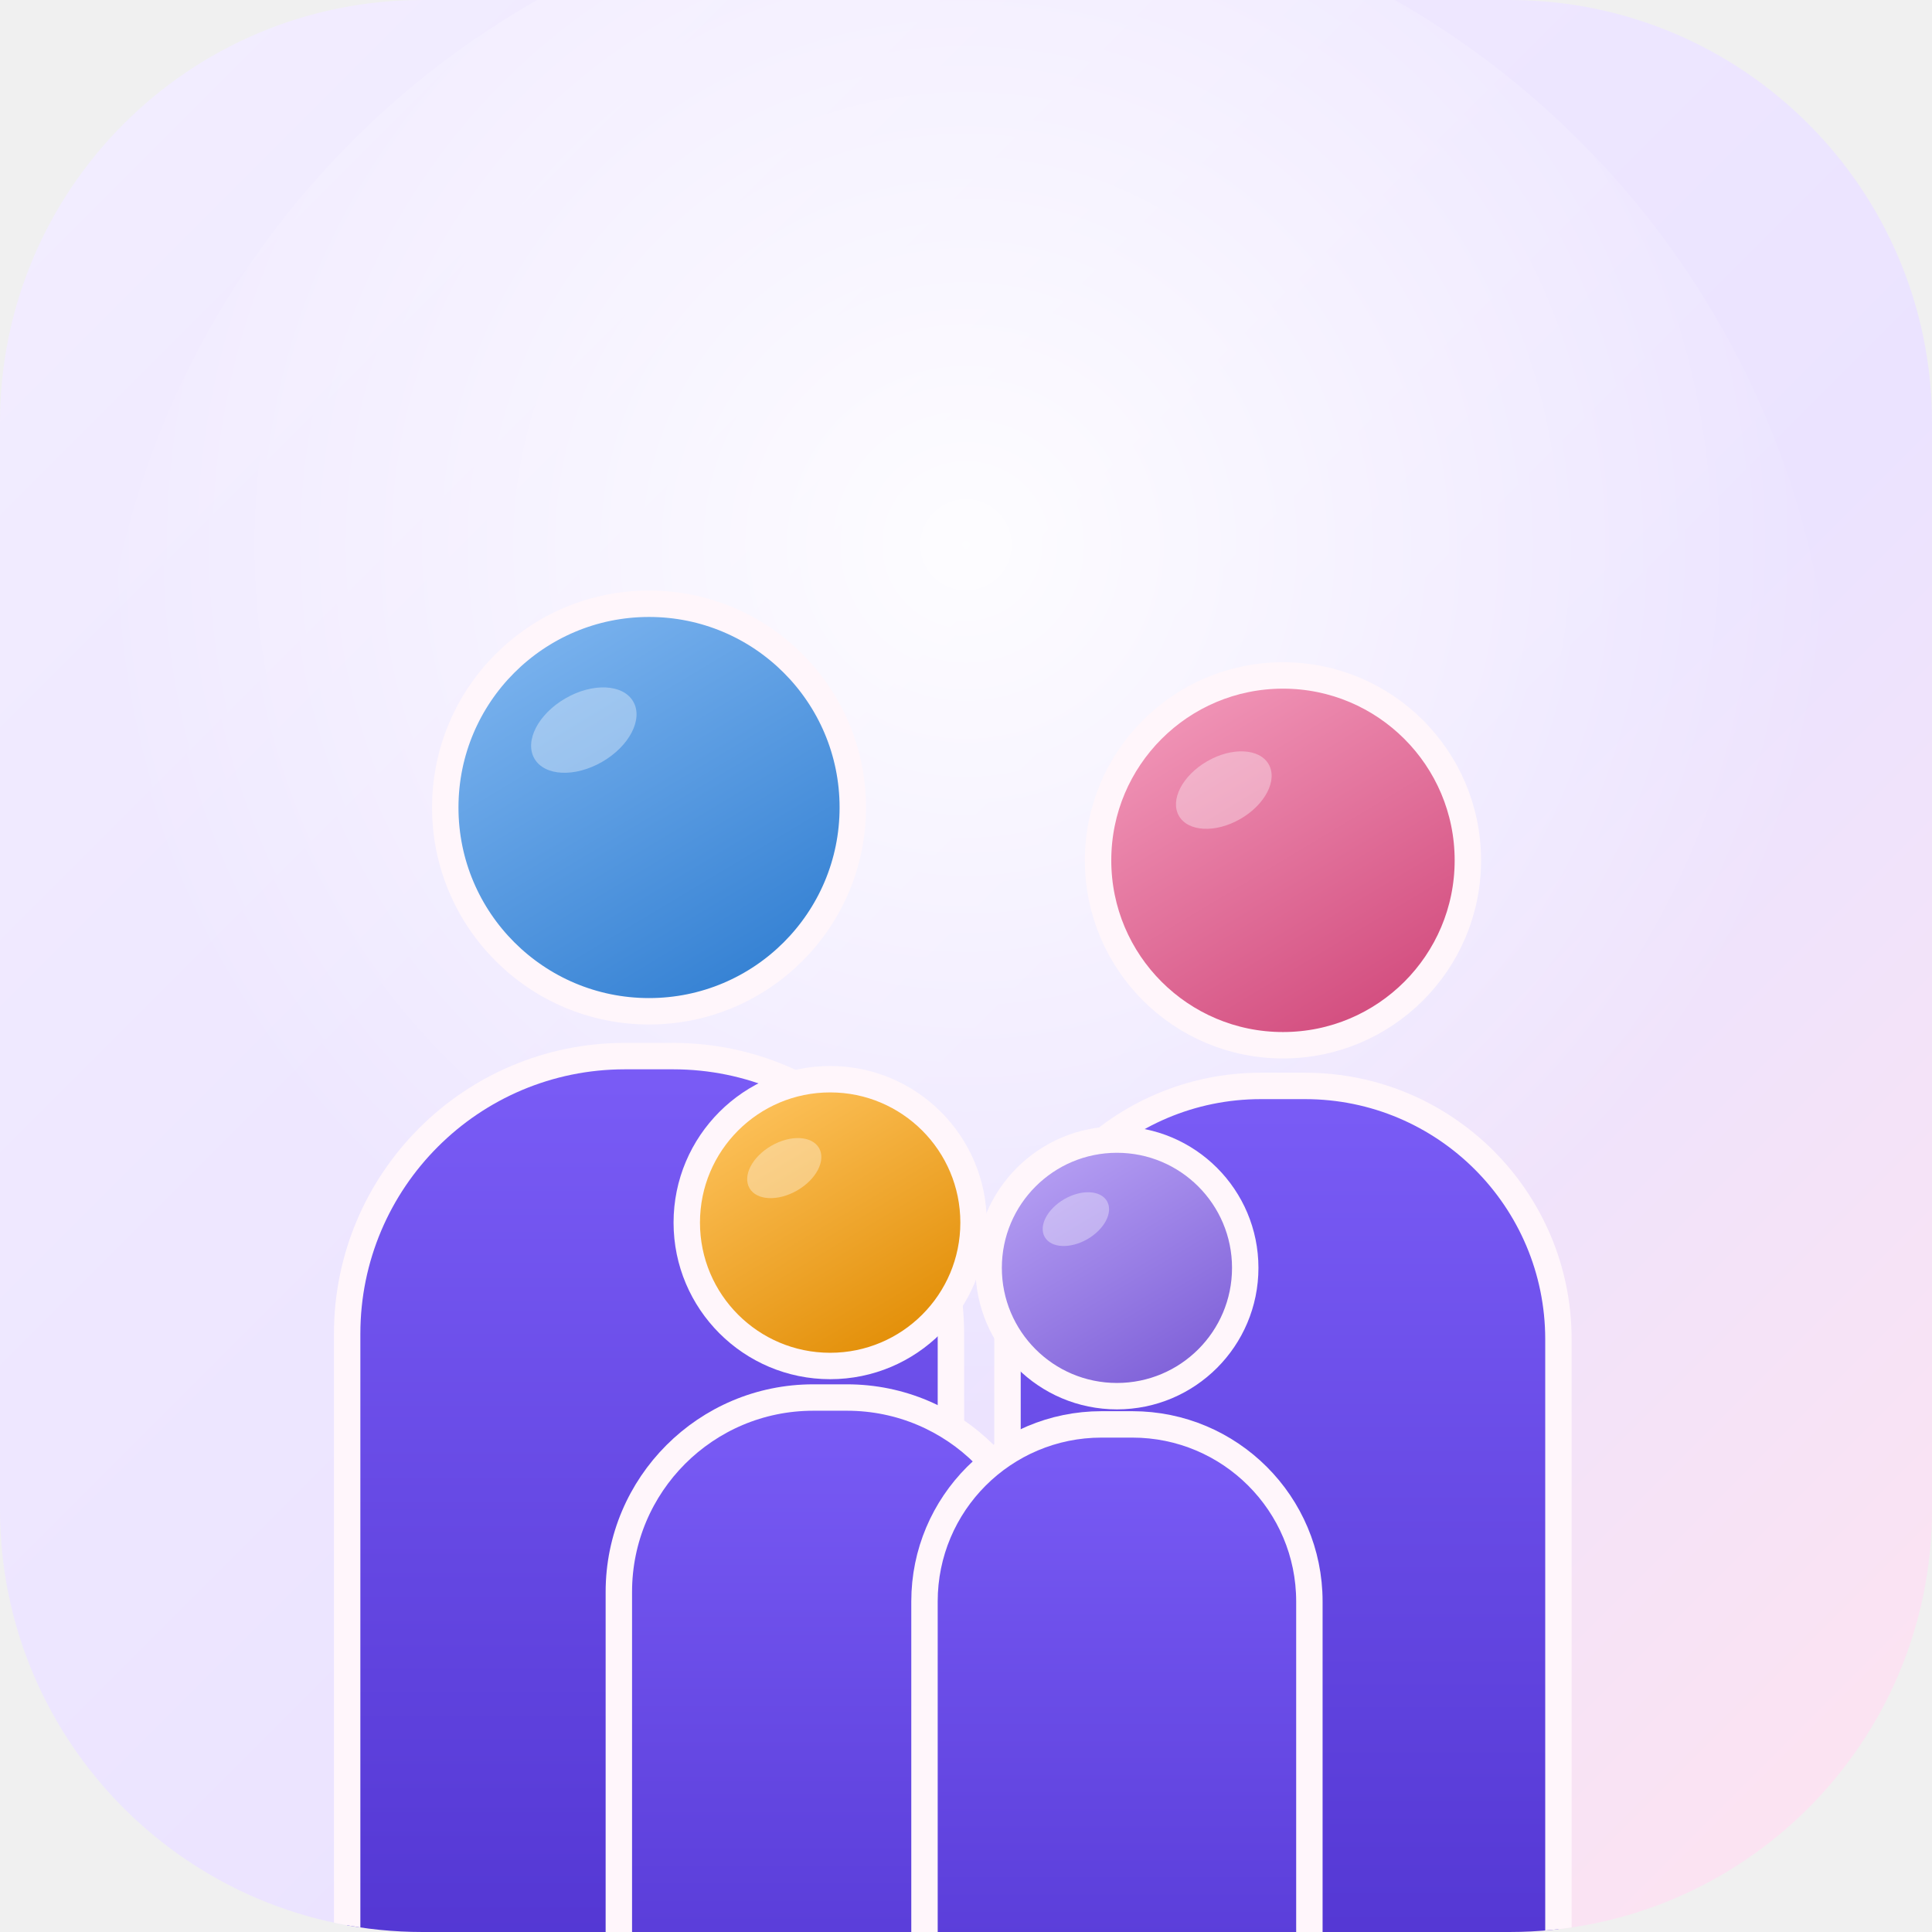
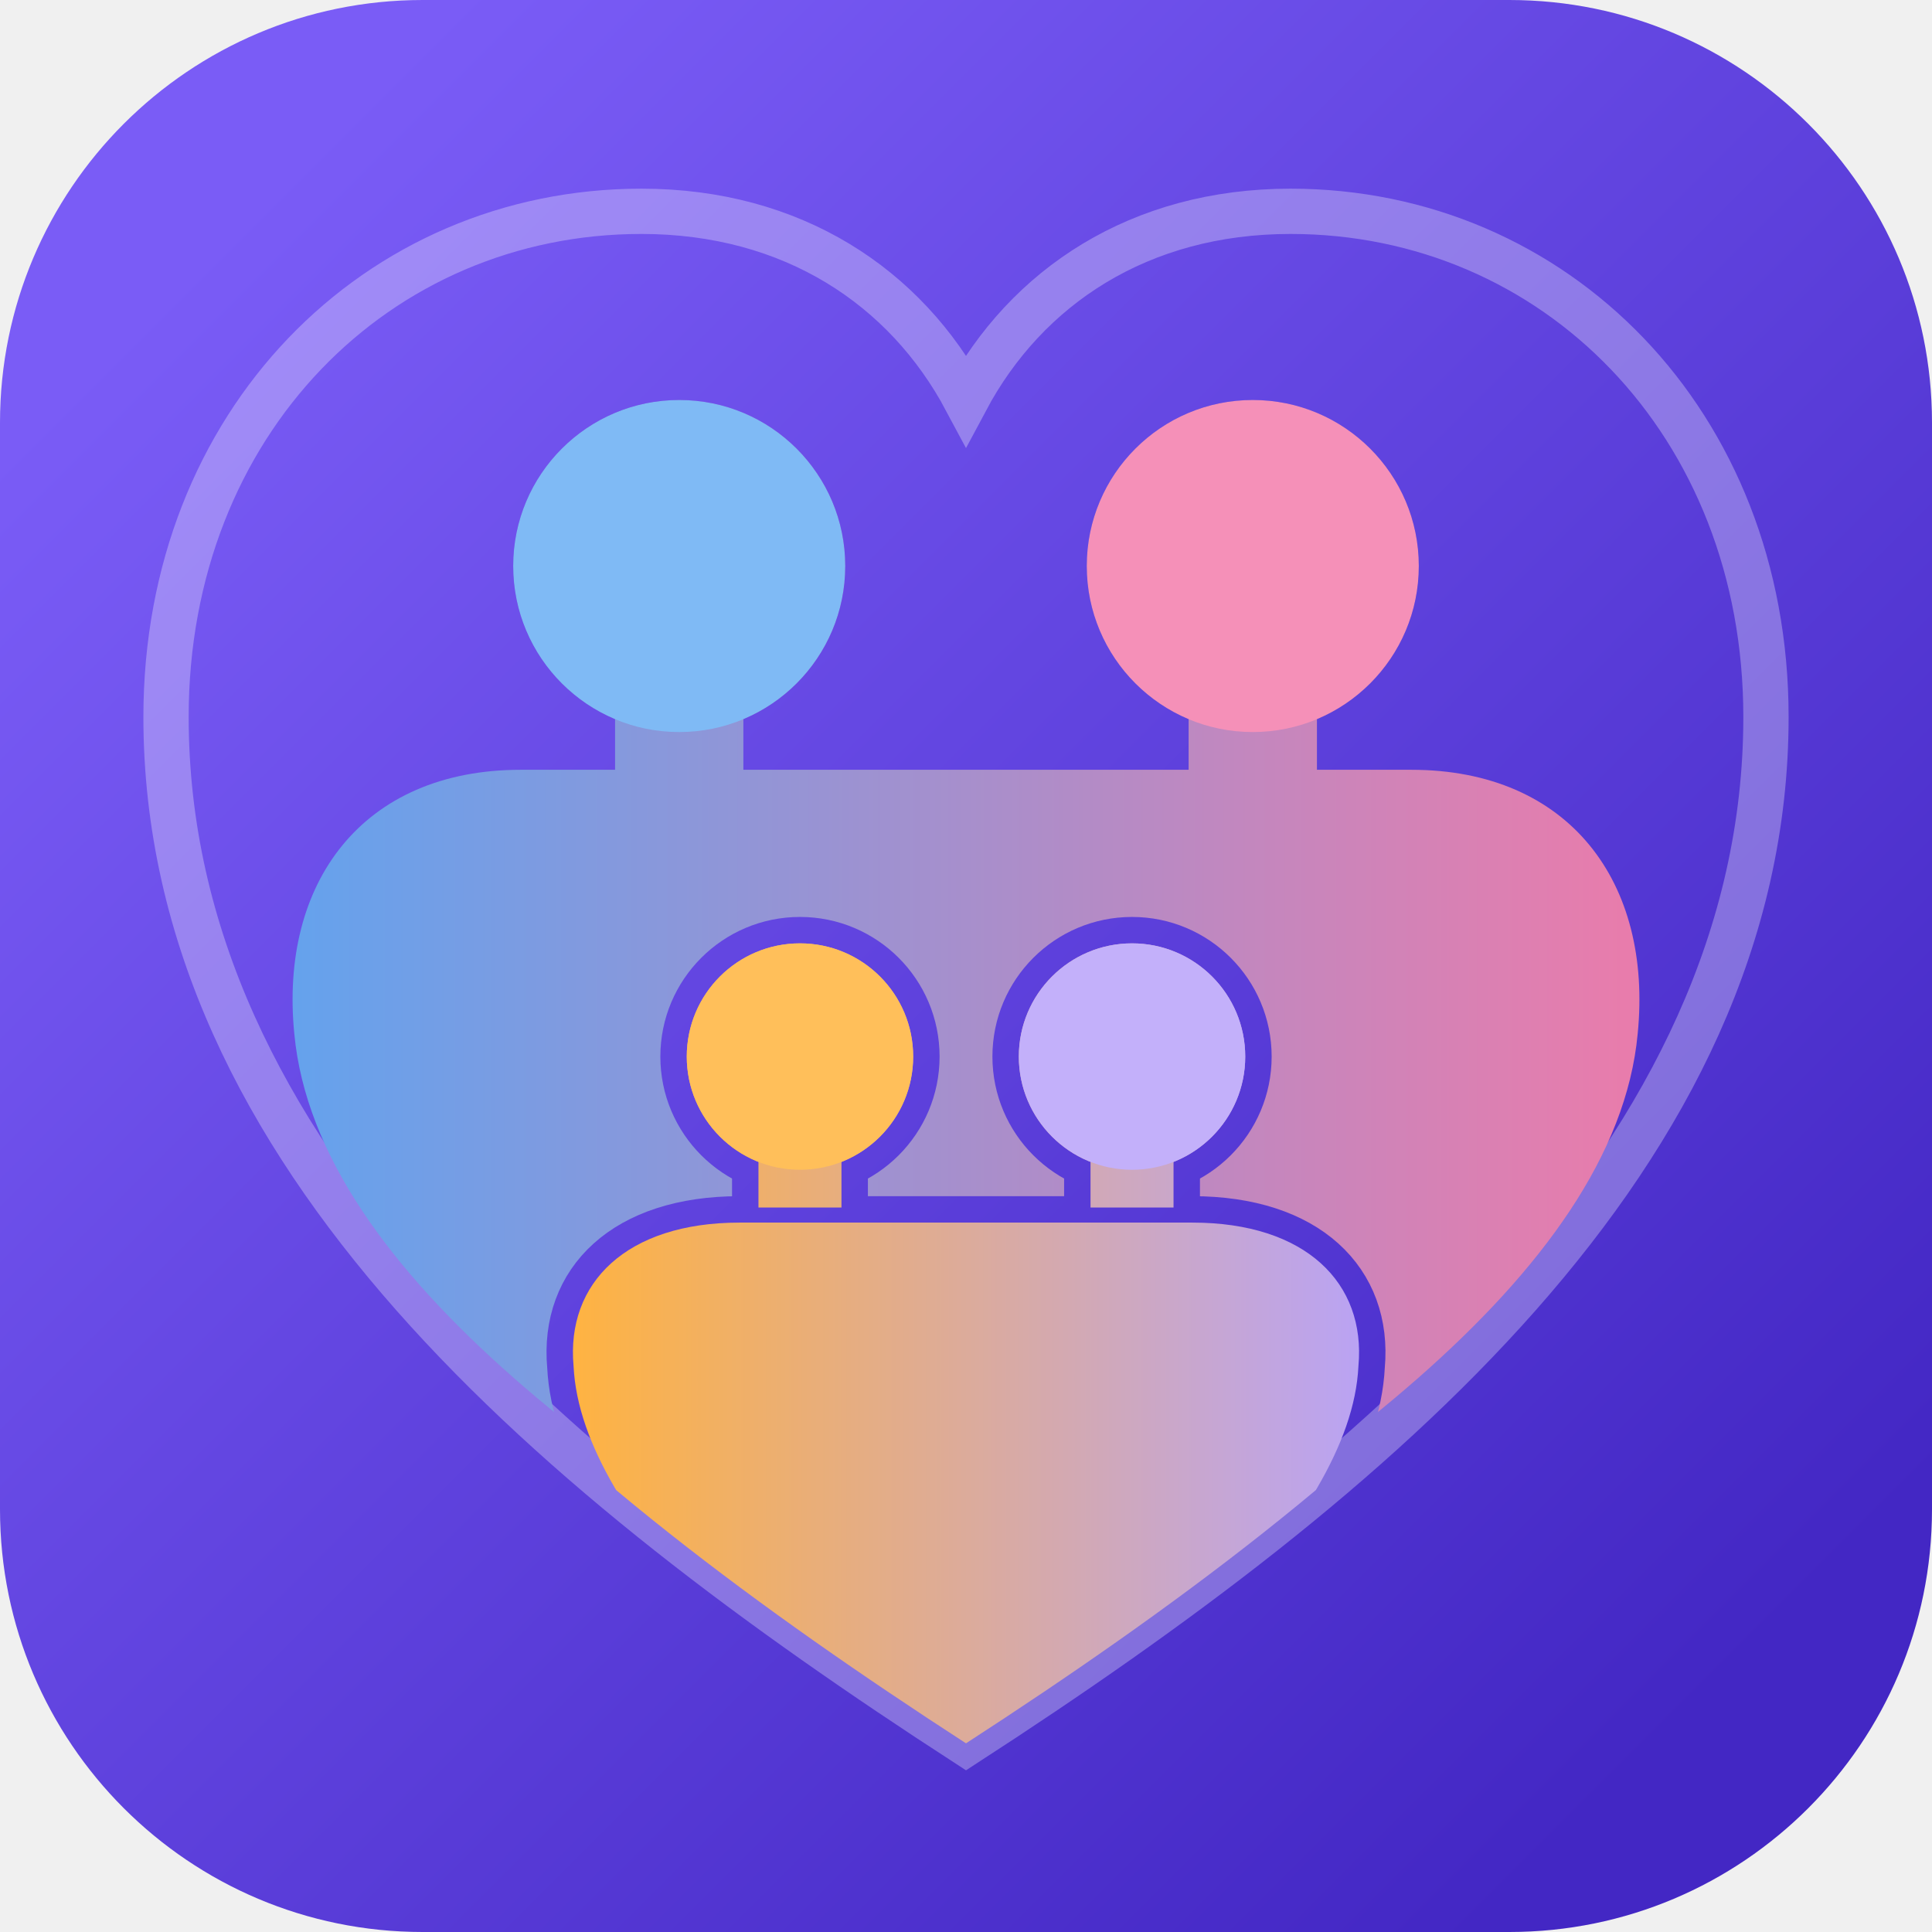
<svg xmlns="http://www.w3.org/2000/svg" viewBox="0 0 512 512" width="512" height="512">
  <defs>
-     <linearGradient id="bg" x1="0" y1="0" x2="1" y2="1">
-       <stop offset="0" stop-color="#f3eeff" />
-       <stop offset="0.6" stop-color="#ebe3ff" />
-       <stop offset="1" stop-color="#ffe3ef" />
-     </linearGradient>
-     <radialGradient id="glow" cx="0.5" cy="0.38" r="0.5">
-       <stop offset="0" stop-color="#ffffff" stop-opacity="0.9" />
-       <stop offset="1" stop-color="#ffffff" stop-opacity="0" />
-     </radialGradient>
-     <clipPath id="c">
-       <rect width="512" height="512" rx="112" />
-     </clipPath>
-     <linearGradient id="h-tobias" x1="0.2" y1="0" x2="0.8" y2="1">
-       <stop offset="0" stop-color="#7fb6f0" />
-       <stop offset="1" stop-color="#2f7dd1" />
-     </linearGradient>
-     <linearGradient id="b-tobias" x1="0" y1="0" x2="0" y2="1">
+     <linearGradient id="bg" gradientUnits="userSpaceOnUse" x1="60" y1="60" x2="452" y2="452">
      <stop offset="0" stop-color="#7a5cf6" />
      <stop offset="1" stop-color="#4327c4" />
    </linearGradient>
-     <linearGradient id="h-thadea" x1="0.2" y1="0" x2="0.8" y2="1">
-       <stop offset="0" stop-color="#f39abb" />
-       <stop offset="1" stop-color="#d0477a" />
+     <linearGradient id="pt" gradientUnits="userSpaceOnUse" x1="60" y1="256" x2="452" y2="256">
+       <stop offset="0" stop-color="#5ea4f0" />
+       <stop offset="1" stop-color="#f07aa8" />
    </linearGradient>
-     <linearGradient id="b-thadea" x1="0" y1="0" x2="0" y2="1">
-       <stop offset="0" stop-color="#7a5cf6" />
-       <stop offset="1" stop-color="#4327c4" />
+     <linearGradient id="kd" gradientUnits="userSpaceOnUse" x1="150" y1="256" x2="362" y2="256">
+       <stop offset="0" stop-color="#ffb340" />
+       <stop offset="1" stop-color="#b9a3f5" />
    </linearGradient>
-     <linearGradient id="h-kind1" x1="0.2" y1="0" x2="0.8" y2="1">
-       <stop offset="0" stop-color="#ffc560" />
-       <stop offset="1" stop-color="#e08a00" />
-     </linearGradient>
-     <linearGradient id="b-kind1" x1="0" y1="0" x2="0" y2="1">
-       <stop offset="0" stop-color="#7a5cf6" />
-       <stop offset="1" stop-color="#4327c4" />
-     </linearGradient>
-     <linearGradient id="h-kind2" x1="0.2" y1="0" x2="0.8" y2="1">
-       <stop offset="0" stop-color="#b9a3f5" />
-       <stop offset="1" stop-color="#7a5bd6" />
-     </linearGradient>
-     <linearGradient id="b-kind2" x1="0" y1="0" x2="0" y2="1">
-       <stop offset="0" stop-color="#7a5cf6" />
-       <stop offset="1" stop-color="#4327c4" />
-     </linearGradient>
+     <mask id="pm" maskUnits="userSpaceOnUse" x="0" y="0" width="512" height="512">
+       <rect width="512" height="512" fill="#000" />
+       <g fill="#fff">
+         <circle cx="180" cy="150" r="44" />
+         <circle cx="332" cy="150" r="44" />
+         <rect x="163" y="184" width="34" height="26" />
+         <rect x="315" y="184" width="34" height="26" />
+         <path d="M138 204 L374 204 C 416 204, 438 234, 434 274 C 428 338, 344 396, 256 446 C 168 396, 84 338, 78 274 C 74 234, 96 204, 138 204 Z" />
+       </g>
+       <g fill="#000" stroke="#000" stroke-width="14" stroke-linejoin="round">
+         <circle cx="212" cy="280" r="30" />
+         <circle cx="300" cy="280" r="30" />
+         <rect x="201" y="300" width="22" height="20" />
+         <rect x="289" y="300" width="22" height="20" />
+         <path d="M196 324 L316 324 C 346 324, 362 340, 360 362 C 358 404, 300 450, 256 500 C 212 450, 154 404, 152 362 C 150 340, 166 324, 196 324 Z" />
+       </g>
+     </mask>
+     <clipPath id="heart">
+       <path d="M256 462 C 148 392, 44 306, 44 190 C 44 112, 100 56, 170 56 C 210 56, 240 76, 256 106 C 272 76, 302 56, 342 56 C 412 56, 468 112, 468 190 C 468 306, 364 392, 256 462 Z" />
+     </clipPath>
  </defs>
-   <g clip-path="url(#c)">
-     <rect width="512" height="512" fill="url(#bg)" />
-     <circle cx="256" cy="200" r="230" fill="url(#glow)" />
-     <g transform="translate(0 18) scale(1)">
-       <g>
-         <rect x="92" y="261.88" width="160" height="338.12" rx="73.6" fill="url(#b-tobias)" stroke="#fff6fb" stroke-width="7" />
-         <circle cx="172" cy="196" r="54" fill="url(#h-tobias)" stroke="#fff6fb" stroke-width="7" />
-         <ellipse cx="154.72" cy="175.48" rx="15.12" ry="9.72" fill="#fff" opacity="0.35" transform="rotate(-30 154.72 175.48)" />
-       </g>
-       <g>
-         <rect x="267" y="269.78" width="146" height="330.22" rx="67.16" fill="url(#b-thadea)" stroke="#fff6fb" stroke-width="7" />
-         <circle cx="340" cy="210" r="49" fill="url(#h-thadea)" stroke="#fff6fb" stroke-width="7" />
-         <ellipse cx="324.32" cy="191.38" rx="13.72" ry="8.82" fill="#fff" opacity="0.35" transform="rotate(-30 324.32 191.38)" />
-       </g>
-       <g>
-         <rect x="164" y="352.36" width="112" height="247.64" rx="51.52" fill="url(#b-kind1)" stroke="#fff6fb" stroke-width="7" />
-         <circle cx="220" cy="306" r="38" fill="url(#h-kind1)" stroke="#fff6fb" stroke-width="7" />
-         <ellipse cx="207.84" cy="291.56" rx="10.64" ry="6.84" fill="#fff" opacity="0.35" transform="rotate(-30 207.84 291.56)" />
-       </g>
-       <g>
-         <rect x="245" y="359.48" width="102" height="240.52" rx="46.92" fill="url(#b-kind2)" stroke="#fff6fb" stroke-width="7" />
-         <circle cx="296" cy="318" r="34" fill="url(#h-kind2)" stroke="#fff6fb" stroke-width="7" />
-         <ellipse cx="285.12" cy="305.08" rx="9.52" ry="6.12" fill="#fff" opacity="0.35" transform="rotate(-30 285.12 305.08)" />
+   <rect width="512" height="512" rx="112" fill="url(#bg)" />
+   <g transform="translate(0 0) scale(1)">
+     <path d="M256 462 C 148 392, 44 306, 44 190 C 44 112, 100 56, 170 56 C 210 56, 240 76, 256 106 C 272 76, 302 56, 342 56 C 412 56, 468 112, 468 190 C 468 306, 364 392, 256 462 Z" fill="none" stroke="#fff" stroke-opacity="0.3" stroke-width="12" />
+     <g mask="url(#pm)">
+       <rect width="512" height="512" fill="url(#pt)" />
+       <circle cx="180" cy="150" r="44" fill="#7fbaf5" />
+       <circle cx="332" cy="150" r="44" fill="#f590b8" />
+     </g>
+     <g clip-path="url(#heart)">
+       <g fill="url(#kd)">
+         <circle cx="212" cy="280" r="30" />
+         <circle cx="300" cy="280" r="30" />
+         <rect x="201" y="300" width="22" height="20" />
+         <rect x="289" y="300" width="22" height="20" />
+         <path d="M196 324 L316 324 C 346 324, 362 340, 360 362 C 358 404, 300 450, 256 500 C 212 450, 154 404, 152 362 C 150 340, 166 324, 196 324 Z" />
      </g>
    </g>
+     <circle cx="212" cy="280" r="30" fill="#ffbf5a" />
+     <circle cx="300" cy="280" r="30" fill="#c3b0fa" />
  </g>
</svg>
